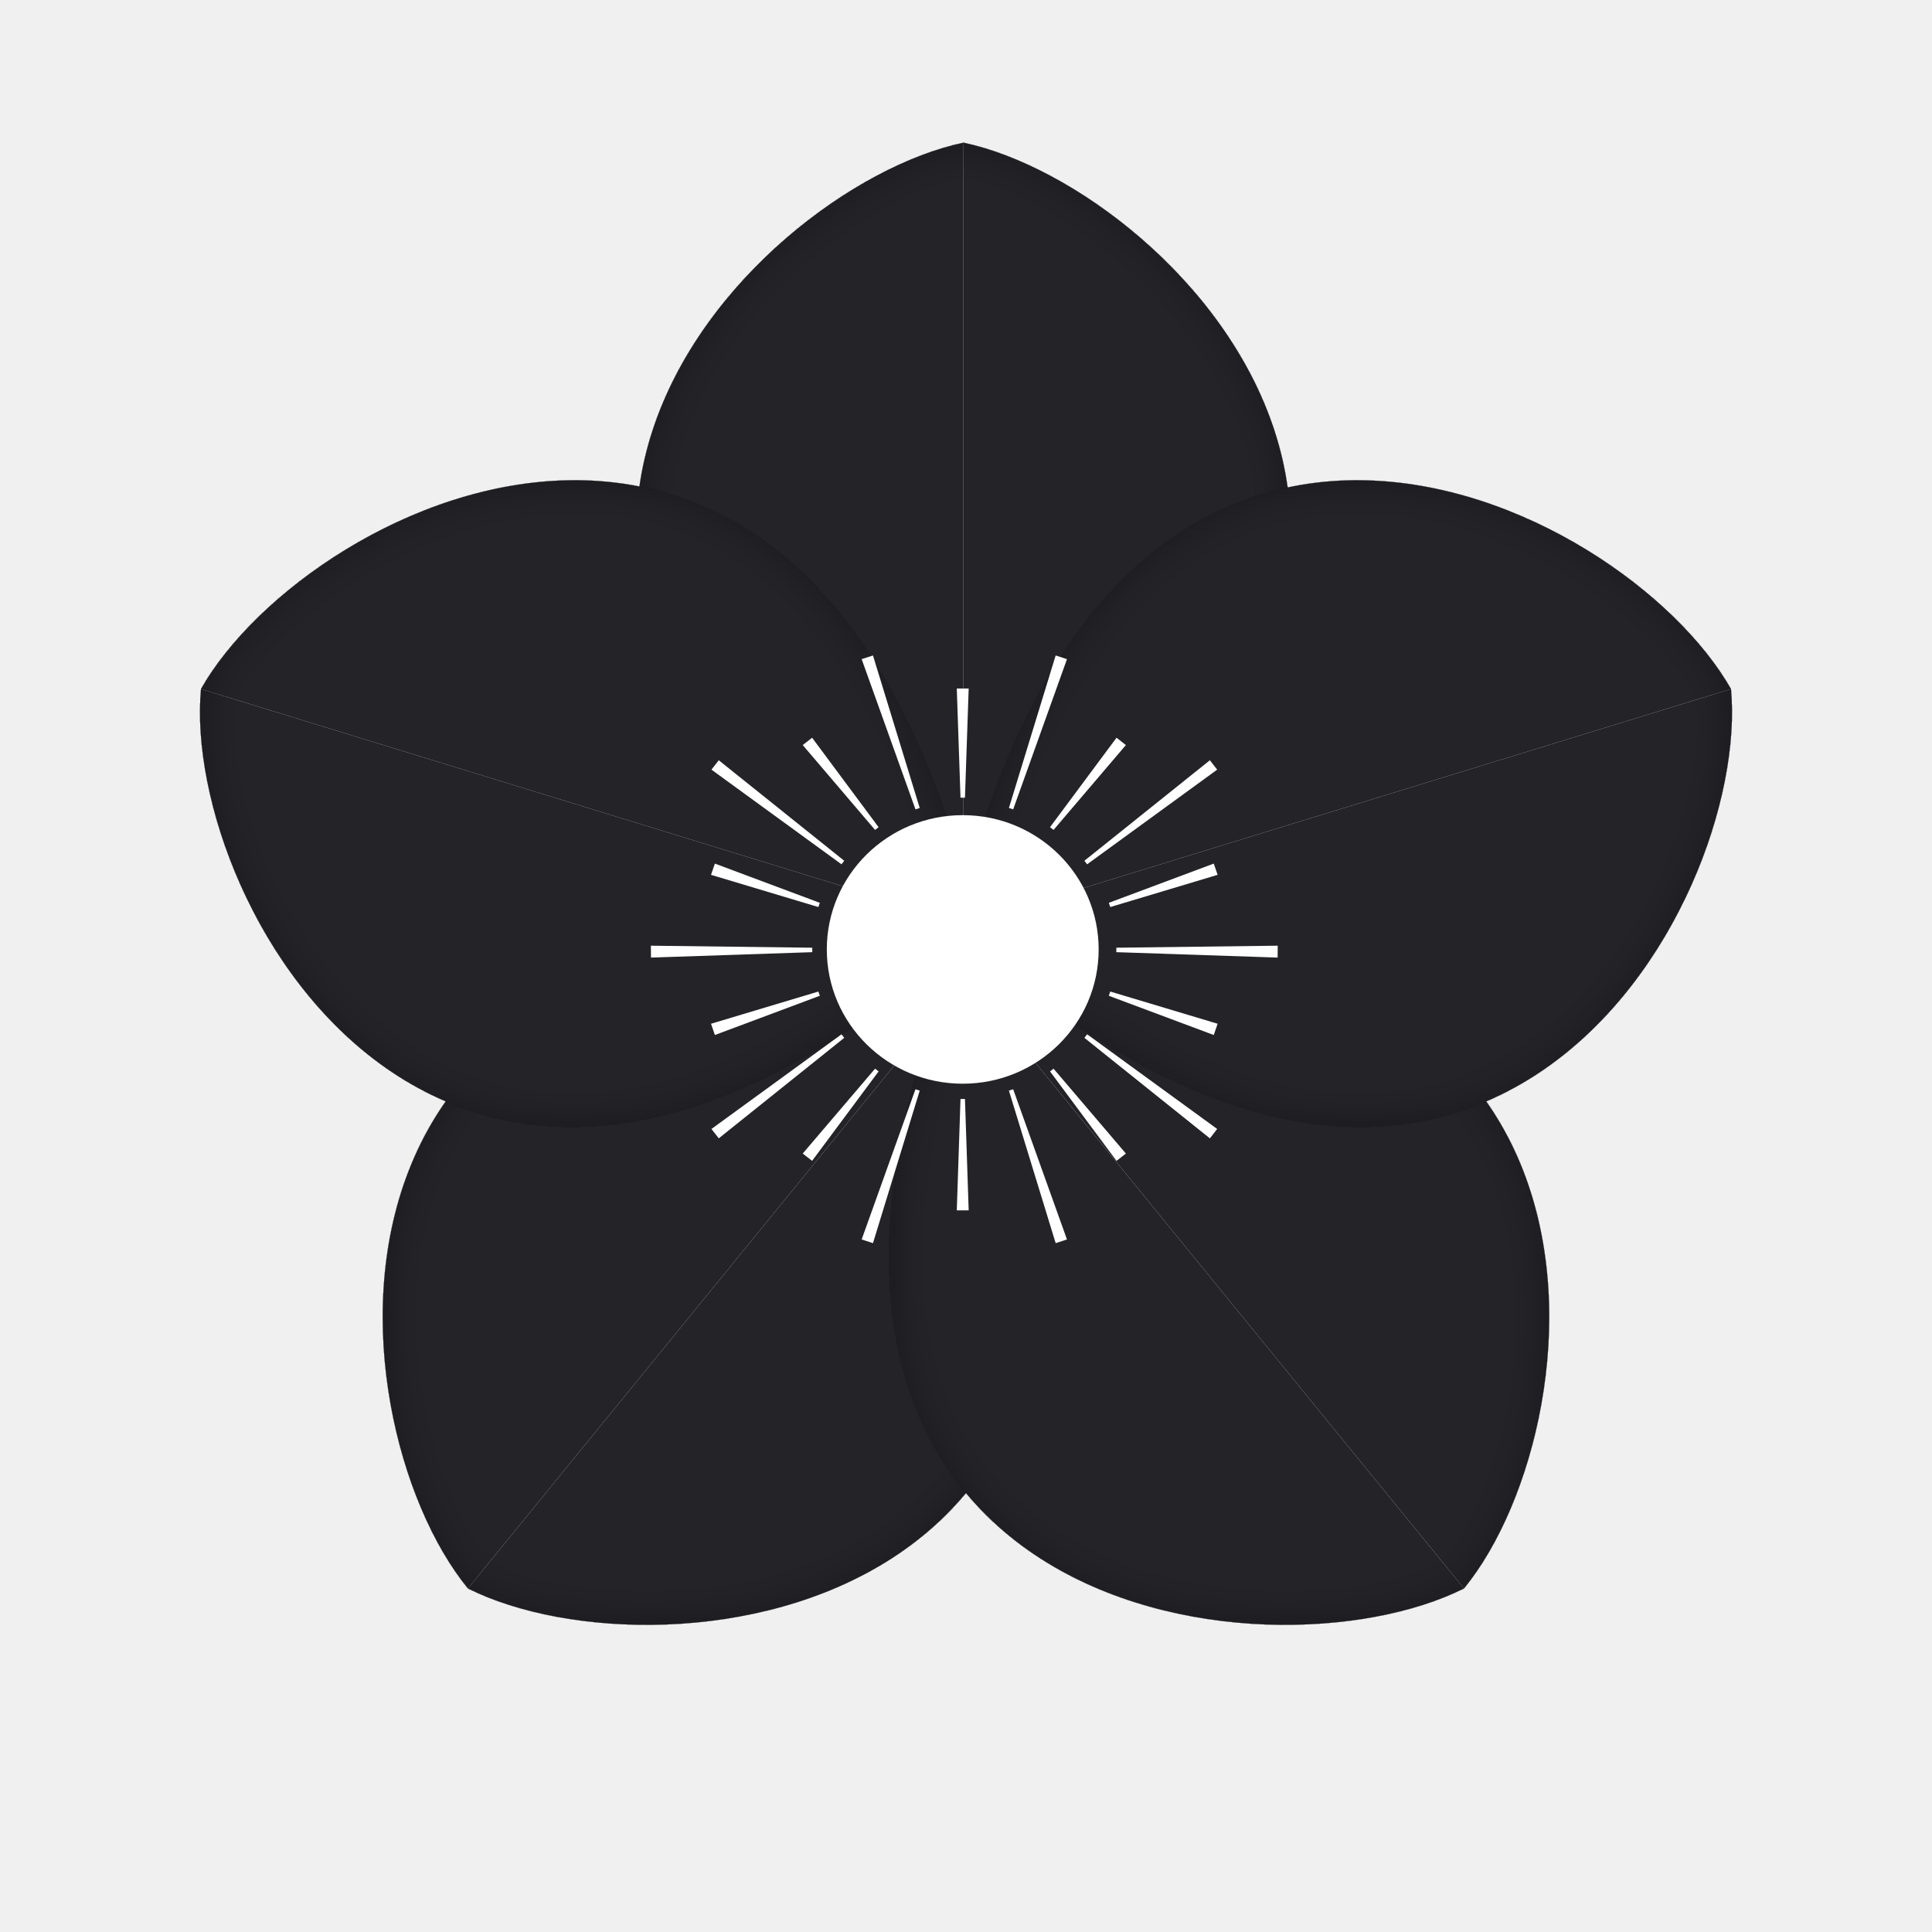
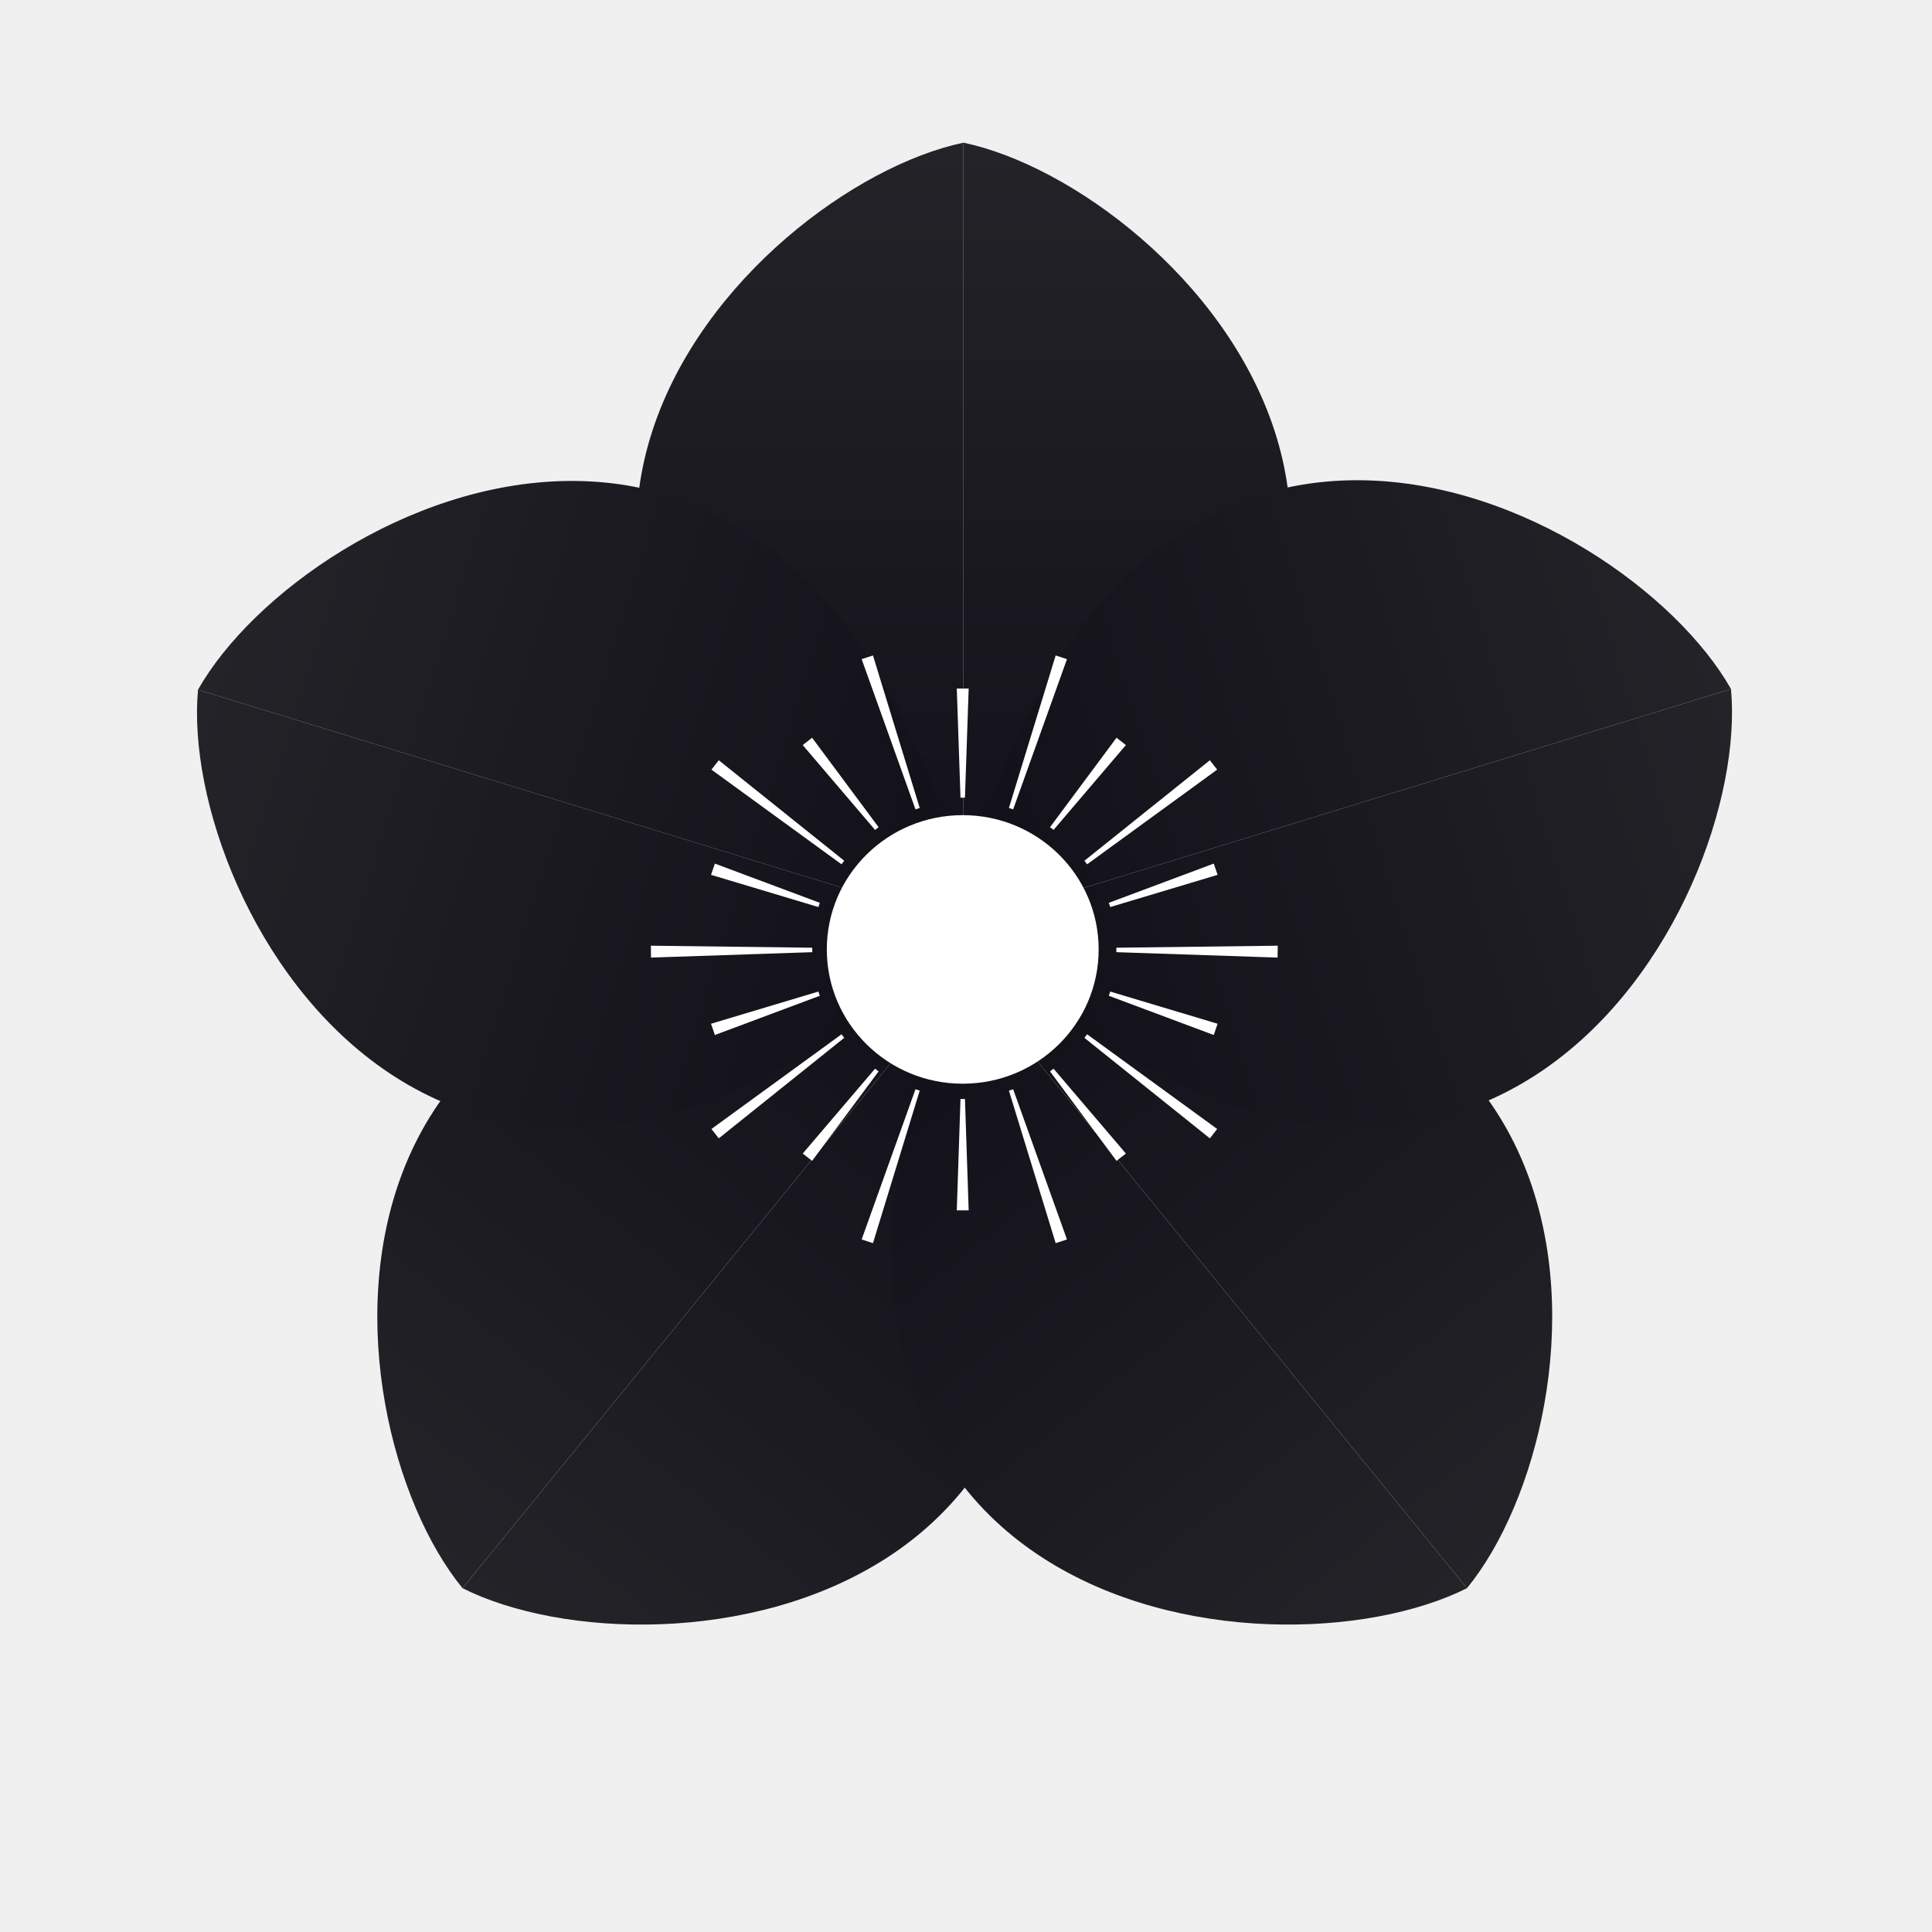
<svg xmlns="http://www.w3.org/2000/svg" width="650" height="650" viewBox="0 0 650 650" fill="none">
-   <g filter="url(#filter0_i_2792_2885)">
-     <path d="M324.147 319.033C117.858 200.209 251.574 63.277 324.147 48L324.147 319.033Z" fill="#242328" />
-     <path d="M324.155 319.033C530.444 200.209 396.728 63.277 324.155 48L324.155 319.033Z" fill="#242328" />
-   </g>
-   <g filter="url(#filter1_i_2792_2885)">
-     <path d="M329.352 323.523C93.457 287.69 110.648 477.402 157.43 534.424L329.352 323.523Z" fill="#242328" />
-     <path d="M329.353 323.526C414.503 544.283 223.595 567.674 157.431 534.427L329.353 323.526Z" fill="#242328" />
-   </g>
-   <g filter="url(#filter2_i_2792_2885)">
-     <path d="M320.624 323.523C556.519 287.69 539.327 477.402 492.546 534.424L320.624 323.523Z" fill="#242328" />
-     <path d="M320.619 323.523C235.47 544.279 426.378 567.67 492.541 534.424L320.619 323.523Z" fill="#242328" />
-   </g>
-   <g filter="url(#filter3_i_2792_2885)">
-     <path d="M329.037 312.148C275.575 81.843 103.863 167.706 67.615 231.809L329.037 312.148Z" fill="#242328" />
-     <path d="M329.047 312.151C153.287 472.013 60.848 304.972 67.624 231.812L329.047 312.151Z" fill="#242328" />
-   </g>
-   <g filter="url(#filter4_i_2792_2885)">
-     <path d="M320.949 312.148C374.412 81.843 546.123 167.706 582.371 231.809L320.949 312.148Z" fill="#242328" />
-     <path d="M320.948 312.151C496.707 472.013 589.146 304.972 582.37 231.812L320.948 312.151Z" fill="#242328" />
-   </g>
-   <ellipse cx="323.901" cy="319.426" rx="45.73" ry="45.176" fill="white" />
-   <path d="M323.15 268.374C323.65 268.374 324.15 268.374 324.65 268.374C324.671 267.762 324.692 267.15 324.713 266.538C325.088 255.519 325.463 244.5 325.838 233.481C325.859 232.869 325.88 232.257 325.9 231.645C324.567 231.645 323.234 231.645 321.9 231.645C321.921 232.257 321.942 232.869 321.963 233.481C322.338 244.5 322.713 255.519 323.088 266.538C323.109 267.15 323.13 267.762 323.15 268.374Z" fill="white" />
-   <path d="M353.27 278.297C353.664 278.605 354.058 278.912 354.452 279.22C354.858 278.744 355.263 278.268 355.669 277.792C362.971 269.226 370.273 260.659 377.575 252.092C377.981 251.616 378.387 251.14 378.792 250.664C377.741 249.844 376.69 249.023 375.639 248.203C375.267 248.704 374.894 249.206 374.521 249.707C367.81 258.736 361.099 267.764 354.388 276.792C354.015 277.294 353.643 277.795 353.27 278.297Z" fill="white" />
-   <path d="M373.048 303.745C373.21 304.218 373.373 304.691 373.535 305.164C374.137 304.983 374.739 304.803 375.341 304.622C386.176 301.372 397.011 298.121 407.846 294.871C408.448 294.69 409.05 294.51 409.652 294.329C409.219 293.068 408.787 291.807 408.354 290.546C407.765 290.766 407.177 290.986 406.588 291.206C395.997 295.166 385.405 299.125 374.813 303.085C374.225 303.305 373.636 303.525 373.048 303.745Z" fill="white" />
-   <path d="M375.587 318.847C375.581 319.347 375.576 319.847 375.57 320.347C376.475 320.377 377.379 320.407 378.284 320.438C394.564 320.984 410.845 321.53 427.125 322.077C428.03 322.107 428.934 322.137 429.839 322.168C429.853 320.835 429.868 319.501 429.882 318.168C428.977 318.179 428.072 318.191 427.167 318.202C410.878 318.406 394.59 318.609 378.301 318.813C377.396 318.824 376.491 318.835 375.587 318.847Z" fill="white" />
-   <path d="M364.833 289.598C365.141 289.993 365.448 290.387 365.755 290.781C366.484 290.251 367.214 289.72 367.943 289.189C381.068 279.636 394.194 270.083 407.32 260.529C408.049 259.999 408.778 259.468 409.507 258.937C408.688 257.885 407.869 256.833 407.049 255.782C406.346 256.345 405.642 256.909 404.938 257.472C392.274 267.617 379.609 277.762 366.944 287.907C366.241 288.471 365.537 289.035 364.833 289.598Z" fill="white" />
-   <path d="M339.439 271.837C339.915 271.992 340.39 272.147 340.866 272.302C341.167 271.459 341.469 270.617 341.771 269.775C347.202 254.613 352.634 239.452 358.066 224.291C358.367 223.448 358.669 222.606 358.971 221.764C357.703 221.351 356.435 220.938 355.168 220.525C354.906 221.38 354.643 222.236 354.381 223.091C349.663 238.484 344.944 253.878 340.226 269.272C339.964 270.127 339.701 270.982 339.439 271.837Z" fill="white" />
-   <path d="M323.15 369.743C323.65 369.743 324.15 369.743 324.65 369.743C324.671 370.367 324.692 370.992 324.713 371.616C325.088 382.855 325.463 394.095 325.838 405.334C325.859 405.958 325.88 406.583 325.9 407.207C324.567 407.207 323.234 407.207 321.9 407.207C321.921 406.583 321.942 405.958 321.963 405.334C322.338 394.095 322.713 382.855 323.088 371.616C323.109 370.992 323.13 370.367 323.15 369.743Z" fill="white" />
-   <path d="M353.27 360.465C353.664 360.157 354.058 359.849 354.452 359.542C354.858 360.018 355.263 360.494 355.669 360.969C362.971 369.536 370.273 378.103 377.575 386.669C377.981 387.145 378.387 387.621 378.792 388.097C377.741 388.918 376.69 389.738 375.639 390.559C375.267 390.057 374.894 389.556 374.521 389.054C367.81 380.026 361.099 370.998 354.388 361.97C354.015 361.468 353.643 360.966 353.27 360.465Z" fill="white" />
-   <path d="M373.048 335.017C373.21 334.544 373.373 334.071 373.535 333.598C374.137 333.779 374.739 333.959 375.341 334.14C386.176 337.39 397.011 340.64 407.846 343.891C408.448 344.071 409.05 344.252 409.652 344.433C409.219 345.694 408.787 346.955 408.354 348.216C407.765 347.996 407.177 347.776 406.588 347.556C395.997 343.596 385.405 339.636 374.813 335.677C374.225 335.457 373.636 335.237 373.048 335.017Z" fill="white" />
-   <path d="M364.833 349.167C365.141 348.773 365.448 348.379 365.755 347.984C366.484 348.515 367.214 349.046 367.943 349.576C381.068 359.13 394.194 368.683 407.32 378.236C408.049 378.767 408.778 379.298 409.507 379.828C408.688 380.88 407.869 381.932 407.049 382.984C406.346 382.42 405.642 381.857 404.938 381.293C392.274 371.148 379.609 361.003 366.944 350.858C366.241 350.295 365.537 349.731 364.833 349.167Z" fill="white" />
-   <path d="M339.439 366.928C339.915 366.774 340.39 366.619 340.866 366.464C341.167 367.306 341.469 368.149 341.771 368.991C347.202 384.152 352.634 399.313 358.066 414.475C358.367 415.317 358.669 416.159 358.971 417.002C357.703 417.415 356.435 417.828 355.168 418.24C354.906 417.385 354.643 416.53 354.381 415.675C349.663 400.281 344.944 384.888 340.226 369.494C339.964 368.639 339.701 367.784 339.439 366.928Z" fill="white" />
-   <path d="M295.593 278.297C295.199 278.605 294.805 278.912 294.411 279.22C294.006 278.744 293.6 278.268 293.194 277.792C285.892 269.226 278.59 260.659 271.288 252.092C270.882 251.616 270.477 251.14 270.071 250.664C271.122 249.844 272.173 249.023 273.224 248.203C273.597 248.704 273.969 249.206 274.342 249.707C281.053 258.736 287.764 267.764 294.475 276.792C294.848 277.294 295.221 277.795 295.593 278.297Z" fill="white" />
-   <path d="M275.819 303.745C275.657 304.218 275.495 304.691 275.332 305.164C274.73 304.983 274.128 304.802 273.526 304.622C262.691 301.372 251.856 298.121 241.021 294.871C240.419 294.69 239.817 294.51 239.215 294.329C239.648 293.068 240.081 291.807 240.514 290.546C241.102 290.766 241.69 290.986 242.279 291.206C252.871 295.165 263.462 299.125 274.054 303.085C274.642 303.305 275.231 303.525 275.819 303.745Z" fill="white" />
-   <path d="M273.274 318.847C273.279 319.347 273.285 319.847 273.29 320.347C272.385 320.377 271.481 320.407 270.576 320.438C254.296 320.984 238.015 321.53 221.735 322.077C220.83 322.107 219.926 322.137 219.021 322.168C219.007 320.835 218.993 319.501 218.979 318.168C219.883 318.179 220.788 318.191 221.693 318.202C237.982 318.406 254.27 318.609 270.559 318.813C271.464 318.824 272.369 318.835 273.274 318.847Z" fill="white" />
-   <path d="M284.035 289.598C283.728 289.992 283.42 290.387 283.113 290.781C282.384 290.25 281.655 289.72 280.926 289.189C267.8 279.636 254.674 270.083 241.548 260.529C240.819 259.999 240.09 259.468 239.361 258.937C240.18 257.885 241 256.833 241.819 255.782C242.523 256.345 243.226 256.909 243.93 257.472C256.595 267.617 269.259 277.762 281.924 287.907C282.628 288.471 283.331 289.034 284.035 289.598Z" fill="white" />
-   <path d="M309.429 271.837C308.953 271.992 308.478 272.147 308.003 272.302C307.701 271.459 307.399 270.617 307.097 269.775C301.666 254.613 296.234 239.452 290.802 224.291C290.501 223.448 290.199 222.606 289.897 221.764C291.165 221.351 292.433 220.938 293.701 220.525C293.963 221.38 294.225 222.236 294.487 223.091C299.205 238.484 303.924 253.878 308.642 269.272C308.905 270.127 309.167 270.982 309.429 271.837Z" fill="white" />
-   <path d="M295.593 360.465C295.199 360.157 294.805 359.849 294.411 359.542C294.006 360.018 293.6 360.494 293.194 360.969C285.892 369.536 278.59 378.103 271.288 386.669C270.882 387.145 270.477 387.621 270.071 388.097C271.122 388.918 272.173 389.738 273.224 390.559C273.597 390.057 273.969 389.556 274.342 389.054C281.053 380.026 287.764 370.998 294.475 361.97C294.848 361.468 295.221 360.966 295.593 360.465Z" fill="white" />
-   <path d="M275.819 335.017C275.657 334.544 275.495 334.071 275.332 333.598C274.73 333.779 274.128 333.959 273.526 334.14C262.691 337.39 251.856 340.64 241.021 343.891C240.419 344.071 239.817 344.252 239.215 344.433C239.648 345.694 240.081 346.955 240.514 348.216C241.102 347.996 241.69 347.776 242.279 347.556C252.871 343.596 263.462 339.637 274.054 335.677C274.642 335.457 275.231 335.237 275.819 335.017Z" fill="white" />
-   <path d="M284.035 349.168C283.728 348.773 283.42 348.379 283.113 347.984C282.384 348.515 281.655 349.046 280.926 349.577C267.8 359.13 254.674 368.683 241.548 378.236C240.819 378.767 240.09 379.298 239.361 379.828C240.18 380.88 241 381.932 241.819 382.984C242.523 382.42 243.226 381.857 243.93 381.293C256.595 371.148 269.259 361.003 281.924 350.859C282.628 350.295 283.331 349.731 284.035 349.168Z" fill="white" />
-   <path d="M309.429 366.928C308.953 366.774 308.478 366.619 308.003 366.464C307.701 367.306 307.399 368.149 307.097 368.991C301.666 384.152 296.234 399.313 290.802 414.475C290.501 415.317 290.199 416.159 289.897 417.002C291.165 417.415 292.433 417.828 293.701 418.24C293.963 417.385 294.225 416.53 294.487 415.675C299.205 400.281 303.924 384.888 308.642 369.494C308.905 368.639 309.167 367.784 309.429 366.928Z" fill="white" />
+   <path d="M324.146 319.033C117.857 200.209 251.573 63.277 324.146 48L324.146 319.033Z" fill="url(#paint0_linear_2779_1677)" />
+   <path d="M324.154 319.033C530.443 200.209 396.727 63.277 324.154 48L324.154 319.033Z" fill="url(#paint1_linear_2779_1677)" />
+   <path d="M327.541 323.428C91.645 287.595 108.837 477.307 155.618 534.329L327.541 323.428Z" fill="url(#paint2_linear_2779_1677)" />
+   <path d="M327.543 323.433C412.693 544.189 221.784 567.58 155.621 534.334L327.543 323.433Z" fill="url(#paint3_linear_2779_1677)" />
+   <path d="M321.622 323.429C557.517 287.597 540.325 477.308 493.544 534.33L321.622 323.429Z" fill="url(#paint4_linear_2779_1677)" />
+   <path d="M321.617 323.43C236.468 544.187 427.376 567.578 493.539 534.331L321.617 323.43Z" fill="url(#paint5_linear_2779_1677)" />
+   <path d="M328.036 312.39C274.574 82.085 102.862 167.949 66.614 232.051L328.036 312.39Z" fill="url(#paint6_linear_2779_1677)" />
+   <path d="M328.046 312.392C152.286 472.254 59.847 305.213 66.623 232.053L328.046 312.392Z" fill="url(#paint7_linear_2779_1677)" />
+   <path d="M320.95 312.15C374.413 81.845 546.124 167.708 582.372 231.811L320.95 312.15Z" fill="url(#paint8_linear_2779_1677)" />
+   <path d="M320.948 312.152C496.708 472.014 589.147 304.973 582.371 231.813L320.948 312.152Z" fill="url(#paint9_linear_2779_1677)" />
+   <ellipse cx="323.901" cy="319.425" rx="45.73" ry="45.176" fill="white" />
+   <path d="M323.149 268.373C323.649 268.373 324.149 268.373 324.649 268.373C324.67 267.761 324.691 267.149 324.712 266.537C325.087 255.518 325.462 244.499 325.837 233.481C325.858 232.868 325.879 232.256 325.899 231.644C324.566 231.644 323.233 231.644 321.899 231.644C321.92 232.256 321.941 232.868 321.962 233.481C322.337 244.499 322.712 255.518 323.087 266.537C323.108 267.149 323.129 267.761 323.149 268.373Z" fill="white" />
+   <path d="M353.269 278.298C353.663 278.606 354.057 278.914 354.451 279.222C354.857 278.746 355.262 278.27 355.668 277.794C362.97 269.227 370.272 260.66 377.574 252.094C377.98 251.618 378.386 251.142 378.791 250.666C377.74 249.845 376.689 249.025 375.638 248.204C375.266 248.706 374.893 249.207 374.52 249.709C367.809 258.737 361.098 267.765 354.387 276.794C354.015 277.295 353.642 277.797 353.269 278.298Z" fill="white" />
+   <path d="M373.047 303.746C373.209 304.219 373.372 304.692 373.534 305.165C374.136 304.985 374.738 304.804 375.34 304.623C386.175 301.373 397.01 298.123 407.845 294.872C408.447 294.692 409.049 294.511 409.651 294.331C409.218 293.07 408.786 291.808 408.353 290.547C407.764 290.767 407.176 290.987 406.587 291.207C395.996 295.167 385.404 299.127 374.812 303.086C374.224 303.306 373.635 303.526 373.047 303.746Z" fill="white" />
+   <path d="M375.586 318.849C375.58 319.349 375.575 319.849 375.569 320.349C376.474 320.379 377.378 320.409 378.283 320.44C394.563 320.986 410.844 321.532 427.124 322.079C428.029 322.109 428.933 322.139 429.838 322.17C429.852 320.837 429.867 319.503 429.881 318.17C428.976 318.181 428.071 318.193 427.166 318.204C410.877 318.408 394.589 318.611 378.3 318.815C377.395 318.826 376.49 318.837 375.586 318.849Z" fill="white" />
+   <path d="M364.832 289.596C365.14 289.991 365.447 290.385 365.754 290.78C366.483 290.249 367.213 289.718 367.942 289.187C381.068 279.634 394.193 270.081 407.319 260.527C408.048 259.997 408.777 259.466 409.506 258.935C408.687 257.883 407.868 256.831 407.048 255.78C406.345 256.343 405.641 256.907 404.937 257.47C392.273 267.615 379.608 277.76 366.943 287.905C366.24 288.469 365.536 289.033 364.832 289.596Z" fill="white" />
+   <path d="M339.438 271.837C339.914 271.992 340.389 272.146 340.865 272.301C341.166 271.459 341.468 270.617 341.77 269.774C347.201 254.613 352.633 239.452 358.065 224.29C358.367 223.448 358.668 222.606 358.97 221.763C357.702 221.35 356.434 220.938 355.167 220.525C354.905 221.38 354.642 222.235 354.38 223.09C349.662 238.484 344.943 253.877 340.225 269.271C339.963 270.126 339.7 270.981 339.438 271.837Z" fill="white" />
+   <path d="M323.149 369.744C323.649 369.744 324.149 369.744 324.649 369.744C324.67 370.369 324.691 370.993 324.712 371.618C325.087 382.857 325.462 394.096 325.837 405.335C325.858 405.96 325.879 406.584 325.899 407.208C324.566 407.208 323.233 407.208 321.899 407.208C321.92 406.584 321.941 405.96 321.962 405.335C322.337 394.096 322.712 382.857 323.087 371.618C323.108 370.993 323.129 370.369 323.149 369.744Z" fill="white" />
+   <path d="M353.269 360.466C353.663 360.159 354.057 359.851 354.451 359.543C354.857 360.019 355.262 360.495 355.668 360.971C362.97 369.538 370.272 378.104 377.574 386.671C377.98 387.147 378.386 387.623 378.791 388.099C377.74 388.919 376.689 389.74 375.638 390.56C375.266 390.059 374.893 389.557 374.52 389.056C367.809 380.028 361.098 370.999 354.387 361.971C354.015 361.469 353.642 360.968 353.269 360.466Z" fill="white" />
+   <path d="M373.047 335.017C373.209 334.544 373.372 334.071 373.534 333.598C374.136 333.779 374.738 333.96 375.34 334.14C386.175 337.391 397.01 340.641 407.845 343.891C408.447 344.072 409.049 344.252 409.651 344.433C409.218 345.694 408.786 346.955 408.353 348.216C407.764 347.996 407.176 347.776 406.587 347.556C395.996 343.597 385.404 339.637 374.812 335.677C374.224 335.457 373.635 335.237 373.047 335.017Z" fill="white" />
+   <path d="M364.832 349.168C365.14 348.774 365.447 348.38 365.754 347.985C366.483 348.516 367.213 349.047 367.942 349.577C381.068 359.131 394.193 368.684 407.319 378.237C408.048 378.768 408.777 379.299 409.506 379.829C408.687 380.881 407.868 381.933 407.048 382.985C406.345 382.421 405.641 381.858 404.937 381.294C392.273 371.149 379.608 361.004 366.943 350.859C366.24 350.296 365.536 349.732 364.832 349.168Z" fill="white" />
+   <path d="M339.438 366.929C339.914 366.774 340.389 366.619 340.865 366.464C341.166 367.307 341.468 368.149 341.77 368.991C347.201 384.153 352.633 399.314 358.065 414.475C358.367 415.318 358.668 416.16 358.97 417.002C357.702 417.415 356.434 417.828 355.167 418.241C354.905 417.386 354.642 416.531 354.38 415.675C349.662 400.282 344.943 384.888 340.225 369.495C339.963 368.639 339.7 367.784 339.438 366.929Z" fill="white" />
+   <path d="M295.592 278.298C295.198 278.606 294.804 278.914 294.41 279.222C294.005 278.746 293.599 278.27 293.193 277.794C285.891 269.227 278.589 260.66 271.287 252.094C270.881 251.618 270.476 251.142 270.07 250.666C271.121 249.845 272.172 249.025 273.223 248.204C273.596 248.706 273.969 249.207 274.341 249.709C281.052 258.737 287.763 267.765 294.474 276.794C294.847 277.295 295.22 277.797 295.592 278.298Z" fill="white" />
+   <path d="M275.819 303.746C275.657 304.219 275.495 304.692 275.332 305.165C274.73 304.984 274.128 304.804 273.526 304.623C262.691 301.373 251.856 298.123 241.021 294.872C240.419 294.692 239.817 294.511 239.215 294.331C239.648 293.07 240.081 291.808 240.514 290.547C241.102 290.767 241.69 290.987 242.279 291.207C252.871 295.167 263.462 299.127 274.054 303.086C274.642 303.306 275.231 303.526 275.819 303.746Z" fill="white" />
+   <path d="M273.274 318.849C273.279 319.349 273.285 319.849 273.29 320.349C272.385 320.379 271.481 320.409 270.576 320.44C254.296 320.986 238.015 321.532 221.735 322.079C220.83 322.109 219.926 322.139 219.021 322.17C219.007 320.837 218.993 319.503 218.979 318.17C219.883 318.181 220.788 318.193 221.693 318.204C237.982 318.408 254.27 318.611 270.559 318.815C271.464 318.826 272.369 318.837 273.274 318.849Z" fill="white" />
+   <path d="M284.035 289.596C283.728 289.99 283.42 290.385 283.113 290.779C282.384 290.248 281.655 289.718 280.926 289.187C267.8 279.634 254.674 270.081 241.548 260.527C240.819 259.997 240.09 259.466 239.361 258.935C240.18 257.883 241 256.832 241.819 255.78C242.523 256.343 243.226 256.907 243.93 257.47C256.595 267.615 269.259 277.76 281.924 287.905C282.628 288.469 283.331 289.032 284.035 289.596Z" fill="white" />
+   <path d="M309.429 271.837C308.953 271.992 308.478 272.146 308.003 272.301C307.701 271.459 307.399 270.617 307.097 269.774C301.666 254.613 296.234 239.452 290.802 224.29C290.501 223.448 290.199 222.606 289.897 221.763C291.165 221.35 292.433 220.938 293.701 220.525C293.963 221.38 294.225 222.235 294.487 223.09C299.205 238.484 303.924 253.877 308.642 269.271C308.905 270.126 309.167 270.981 309.429 271.837Z" fill="white" />
+   <path d="M295.592 360.466C295.198 360.159 294.804 359.851 294.41 359.543C294.005 360.019 293.599 360.495 293.193 360.971C285.891 369.538 278.589 378.104 271.287 386.671C270.881 387.147 270.476 387.623 270.07 388.099C271.121 388.919 272.172 389.74 273.223 390.56C273.596 390.059 273.969 389.557 274.341 389.056C281.052 380.028 287.763 370.999 294.474 361.971C294.847 361.469 295.22 360.968 295.592 360.466Z" fill="white" />
+   <path d="M275.819 335.017C275.657 334.544 275.495 334.072 275.332 333.599C274.73 333.779 274.128 333.96 273.526 334.14C262.691 337.391 251.856 340.641 241.021 343.891C240.419 344.072 239.817 344.252 239.215 344.433C239.648 345.694 240.081 346.955 240.514 348.216C241.102 347.996 241.69 347.776 242.279 347.556C252.871 343.597 263.462 339.637 274.054 335.677C274.642 335.457 275.231 335.237 275.819 335.017Z" fill="white" />
+   <path d="M284.035 349.169C283.728 348.774 283.42 348.38 283.113 347.985C282.384 348.516 281.655 349.047 280.926 349.578C267.8 359.131 254.674 368.684 241.548 378.237C240.819 378.768 240.09 379.299 239.361 379.829C240.18 380.881 241 381.933 241.819 382.985C242.523 382.421 243.226 381.858 243.93 381.294C256.595 371.149 269.259 361.004 281.924 350.86C282.628 350.296 283.331 349.732 284.035 349.169Z" fill="white" />
+   <path d="M309.429 366.929C308.953 366.774 308.478 366.619 308.003 366.464C307.701 367.307 307.399 368.149 307.097 368.991C301.666 384.153 296.234 399.314 290.802 414.475C290.501 415.318 290.199 416.16 289.897 417.002C291.165 417.415 292.433 417.828 293.701 418.241C293.963 417.386 294.225 416.531 294.487 415.675C299.205 400.282 303.924 384.888 308.642 369.495C308.905 368.639 309.167 367.784 309.429 366.929Z" fill="white" />
  <defs>
-     <filter id="filter0_i_2792_2885" x="214.119" y="48" width="220.063" height="271.031" filterUnits="userSpaceOnUse" color-interpolation-filters="sRGB">
-       <feFlood flood-opacity="0" result="BackgroundImageFix" />
-       <feBlend mode="normal" in="SourceGraphic" in2="BackgroundImageFix" result="shape" />
-       <feColorMatrix in="SourceAlpha" type="matrix" values="0 0 0 0 0 0 0 0 0 0 0 0 0 0 0 0 0 0 127 0" result="hardAlpha" />
-       <feOffset />
-       <feGaussianBlur stdDeviation="7" />
-       <feComposite in2="hardAlpha" operator="arithmetic" k2="-1" k3="1" />
-       <feColorMatrix type="matrix" values="0 0 0 0 0 0 0 0 0 0 0 0 0 0 0 0 0 0 0.28 0" />
-       <feBlend mode="normal" in2="shape" result="effect1_innerShadow_2792_2885" />
-     </filter>
-     <filter id="filter1_i_2792_2885" x="128.754" y="319.055" width="222.091" height="227.613" filterUnits="userSpaceOnUse" color-interpolation-filters="sRGB">
-       <feFlood flood-opacity="0" result="BackgroundImageFix" />
-       <feBlend mode="normal" in="SourceGraphic" in2="BackgroundImageFix" result="shape" />
-       <feColorMatrix in="SourceAlpha" type="matrix" values="0 0 0 0 0 0 0 0 0 0 0 0 0 0 0 0 0 0 127 0" result="hardAlpha" />
-       <feOffset />
-       <feGaussianBlur stdDeviation="7" />
-       <feComposite in2="hardAlpha" operator="arithmetic" k2="-1" k3="1" />
-       <feColorMatrix type="matrix" values="0 0 0 0 0 0 0 0 0 0 0 0 0 0 0 0 0 0 0.28 0" />
-       <feBlend mode="normal" in2="shape" result="effect1_innerShadow_2792_2885" />
-     </filter>
-     <filter id="filter2_i_2792_2885" x="299.128" y="319.055" width="222.094" height="227.609" filterUnits="userSpaceOnUse" color-interpolation-filters="sRGB">
-       <feFlood flood-opacity="0" result="BackgroundImageFix" />
-       <feBlend mode="normal" in="SourceGraphic" in2="BackgroundImageFix" result="shape" />
-       <feColorMatrix in="SourceAlpha" type="matrix" values="0 0 0 0 0 0 0 0 0 0 0 0 0 0 0 0 0 0 127 0" result="hardAlpha" />
-       <feOffset />
-       <feGaussianBlur stdDeviation="7" />
-       <feComposite in2="hardAlpha" operator="arithmetic" k2="-1" k3="1" />
-       <feColorMatrix type="matrix" values="0 0 0 0 0 0 0 0 0 0 0 0 0 0 0 0 0 0 0.28 0" />
-       <feBlend mode="normal" in2="shape" result="effect1_innerShadow_2792_2885" />
-     </filter>
-     <filter id="filter3_i_2792_2885" x="67.276" y="161.566" width="261.771" height="217.566" filterUnits="userSpaceOnUse" color-interpolation-filters="sRGB">
-       <feFlood flood-opacity="0" result="BackgroundImageFix" />
-       <feBlend mode="normal" in="SourceGraphic" in2="BackgroundImageFix" result="shape" />
-       <feColorMatrix in="SourceAlpha" type="matrix" values="0 0 0 0 0 0 0 0 0 0 0 0 0 0 0 0 0 0 127 0" result="hardAlpha" />
-       <feOffset />
-       <feGaussianBlur stdDeviation="7" />
-       <feComposite in2="hardAlpha" operator="arithmetic" k2="-1" k3="1" />
-       <feColorMatrix type="matrix" values="0 0 0 0 0 0 0 0 0 0 0 0 0 0 0 0 0 0 0.28 0" />
-       <feBlend mode="normal" in2="shape" result="effect1_innerShadow_2792_2885" />
-     </filter>
-     <filter id="filter4_i_2792_2885" x="320.947" y="161.566" width="261.771" height="217.566" filterUnits="userSpaceOnUse" color-interpolation-filters="sRGB">
-       <feFlood flood-opacity="0" result="BackgroundImageFix" />
-       <feBlend mode="normal" in="SourceGraphic" in2="BackgroundImageFix" result="shape" />
-       <feColorMatrix in="SourceAlpha" type="matrix" values="0 0 0 0 0 0 0 0 0 0 0 0 0 0 0 0 0 0 127 0" result="hardAlpha" />
-       <feOffset />
-       <feGaussianBlur stdDeviation="7" />
-       <feComposite in2="hardAlpha" operator="arithmetic" k2="-1" k3="1" />
-       <feColorMatrix type="matrix" values="0 0 0 0 0 0 0 0 0 0 0 0 0 0 0 0 0 0 0.28 0" />
-       <feBlend mode="normal" in2="shape" result="effect1_innerShadow_2792_2885" />
-     </filter>
+     <linearGradient id="paint0_linear_2779_1677" x1="269.132" y1="48" x2="269.132" y2="319.033" gradientUnits="userSpaceOnUse">
+       <stop stop-color="#242328" />
+       <stop offset="1" stop-color="#110F18" />
+     </linearGradient>
+     <linearGradient id="paint1_linear_2779_1677" x1="379.168" y1="48" x2="379.168" y2="319.033" gradientUnits="userSpaceOnUse">
+       <stop stop-color="#242328" />
+       <stop offset="1" stop-color="#110F18" />
+     </linearGradient>
+     <linearGradient id="paint2_linear_2779_1677" x1="112.81" y1="500.115" x2="282.679" y2="287.573" gradientUnits="userSpaceOnUse">
+       <stop stop-color="#242328" />
+       <stop offset="1" stop-color="#110F18" />
+     </linearGradient>
+     <linearGradient id="paint3_linear_2779_1677" x1="198.43" y1="568.548" x2="368.299" y2="356.006" gradientUnits="userSpaceOnUse">
+       <stop stop-color="#242328" />
+       <stop offset="1" stop-color="#110F18" />
+     </linearGradient>
+     <linearGradient id="paint4_linear_2779_1677" x1="536.352" y1="500.116" x2="366.483" y2="287.575" gradientUnits="userSpaceOnUse">
+       <stop stop-color="#242328" />
+       <stop offset="1" stop-color="#110F18" />
+     </linearGradient>
+     <linearGradient id="paint5_linear_2779_1677" x1="450.731" y1="568.545" x2="280.861" y2="356.004" gradientUnits="userSpaceOnUse">
+       <stop stop-color="#242328" />
+       <stop offset="1" stop-color="#110F18" />
+     </linearGradient>
+     <linearGradient id="paint6_linear_2779_1677" x1="82.921" y1="180.026" x2="343.886" y2="261.824" gradientUnits="userSpaceOnUse">
+       <stop stop-color="#242328" />
+       <stop offset="1" stop-color="#110F18" />
+     </linearGradient>
+     <linearGradient id="paint7_linear_2779_1677" x1="50.316" y1="284.079" x2="311.281" y2="365.878" gradientUnits="userSpaceOnUse">
+       <stop stop-color="#242328" />
+       <stop offset="1" stop-color="#110F18" />
+     </linearGradient>
+     <linearGradient id="paint8_linear_2779_1677" x1="566.065" y1="179.785" x2="305.1" y2="261.584" gradientUnits="userSpaceOnUse">
+       <stop stop-color="#242328" />
+       <stop offset="1" stop-color="#110F18" />
+     </linearGradient>
+     <linearGradient id="paint9_linear_2779_1677" x1="598.678" y1="283.839" x2="337.713" y2="365.637" gradientUnits="userSpaceOnUse">
+       <stop stop-color="#242328" />
+       <stop offset="1" stop-color="#110F18" />
+     </linearGradient>
  </defs>
</svg>
